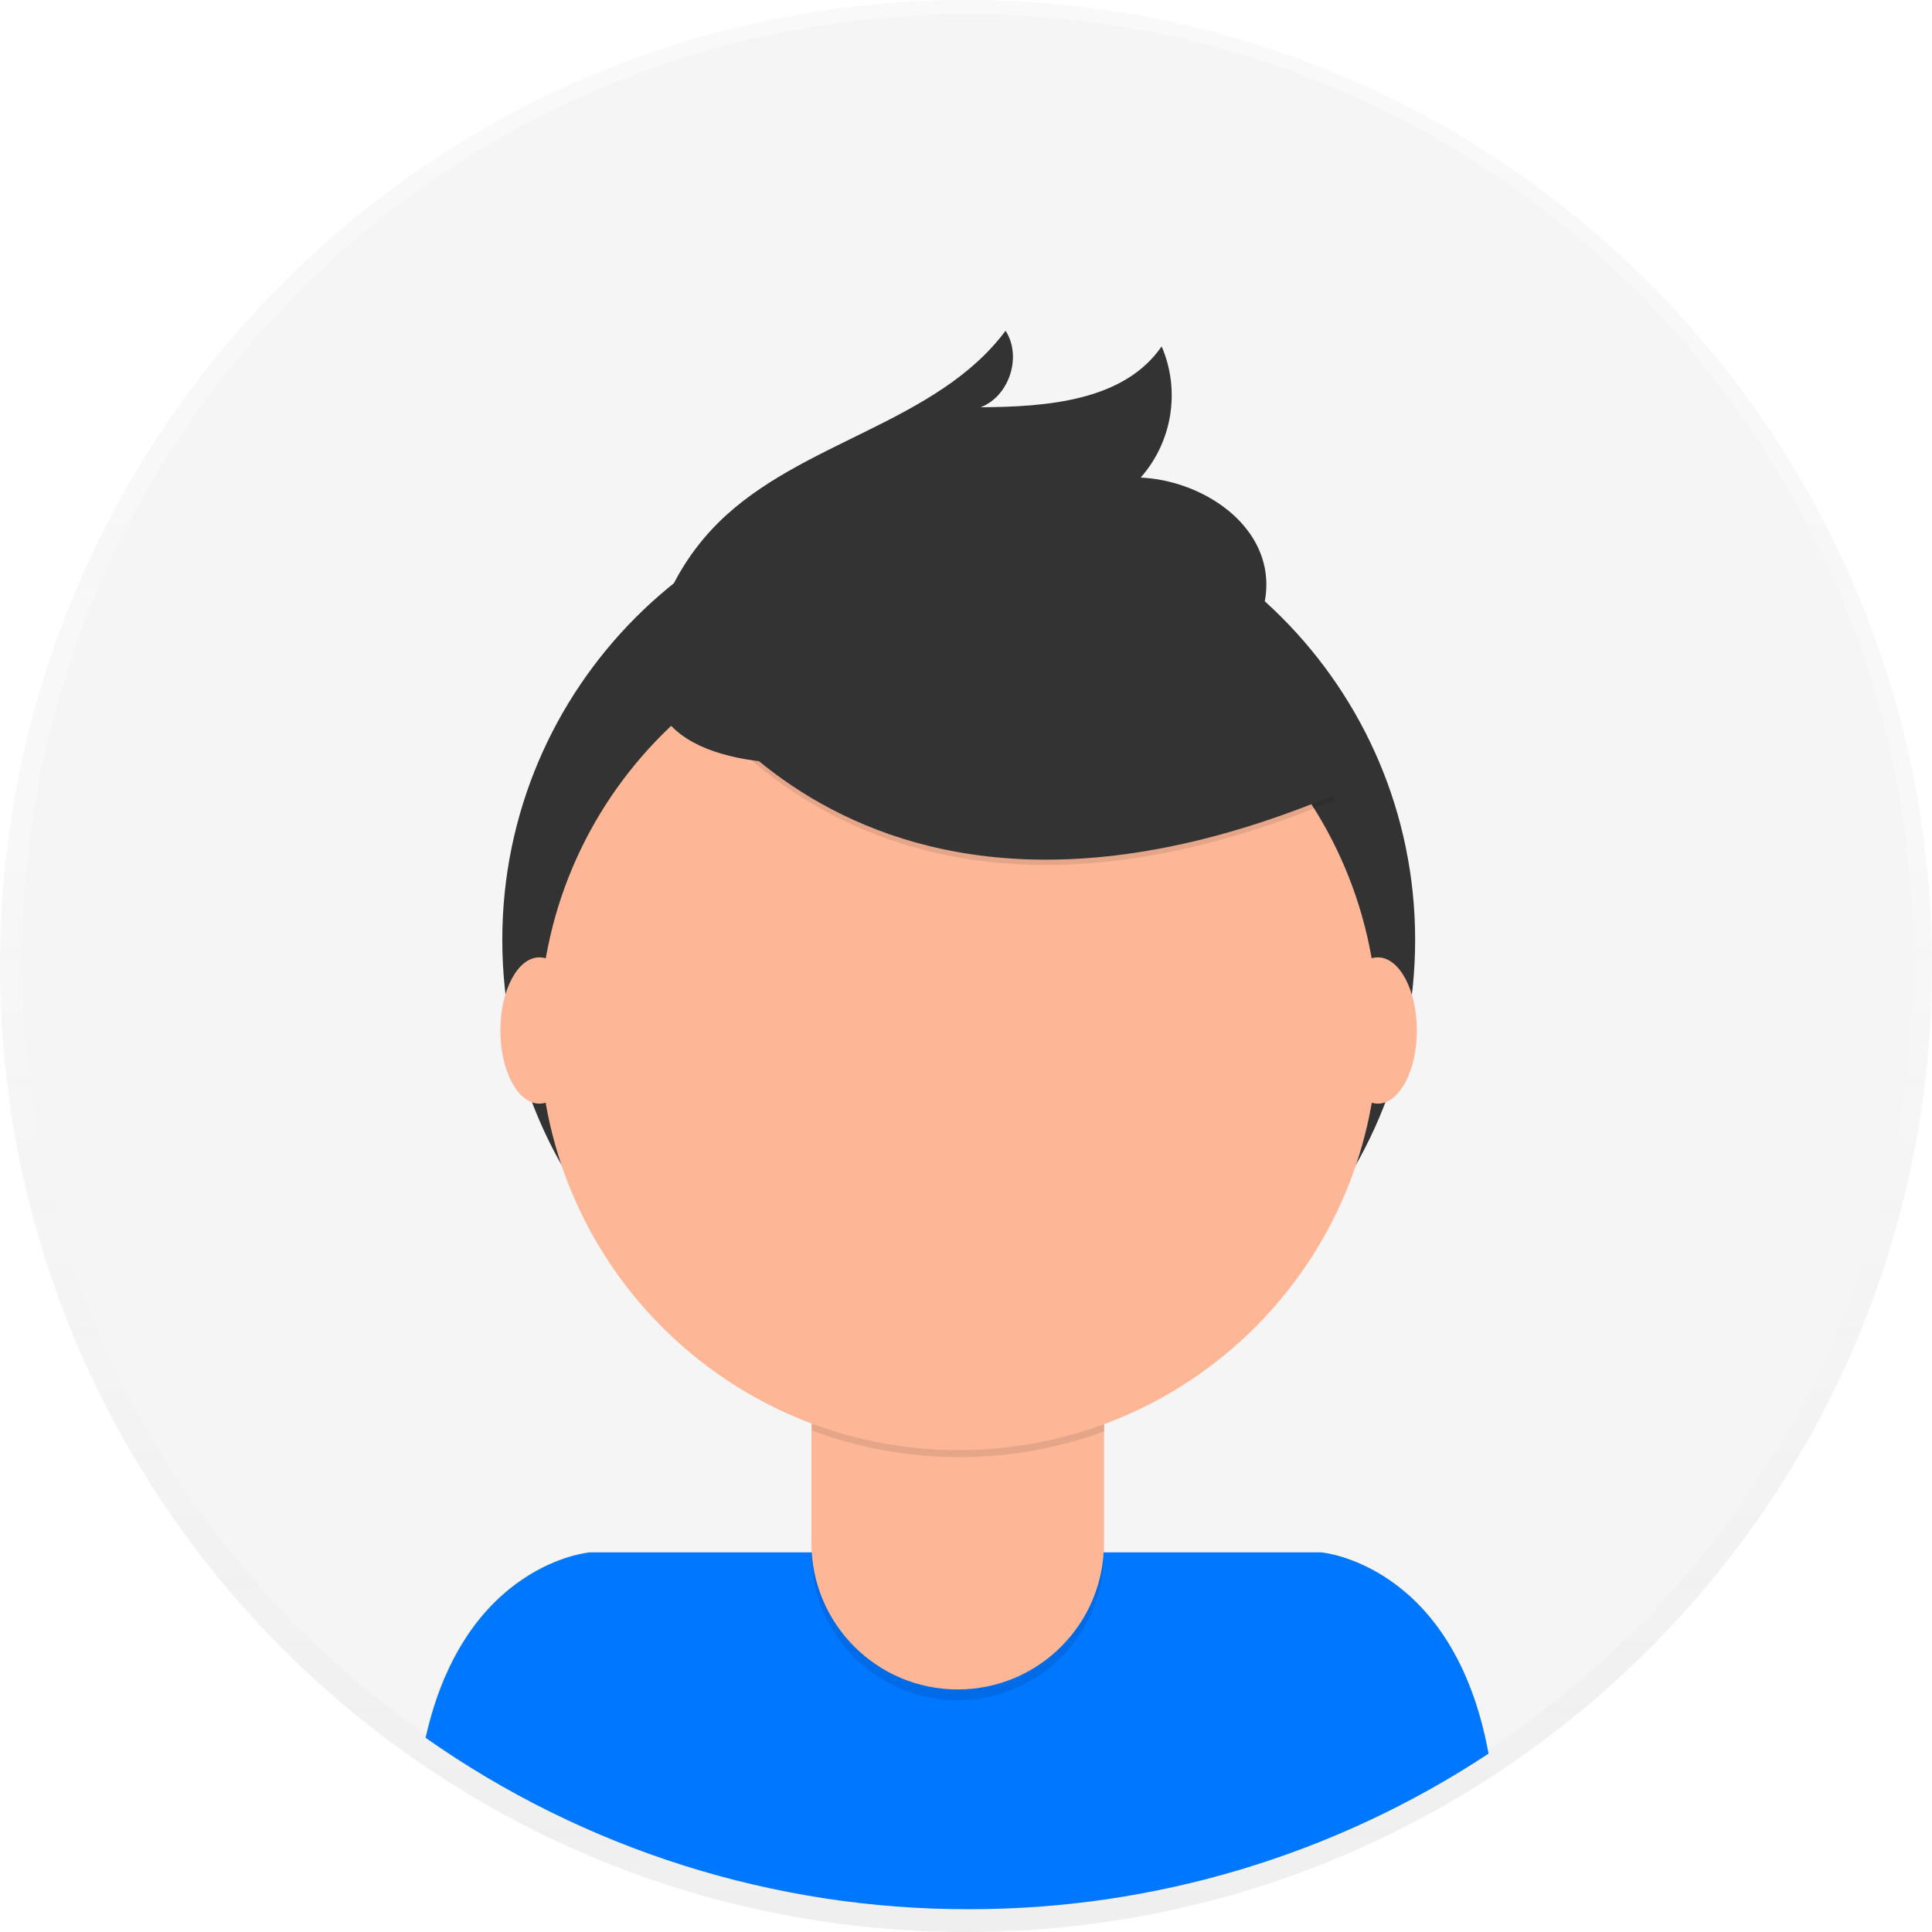
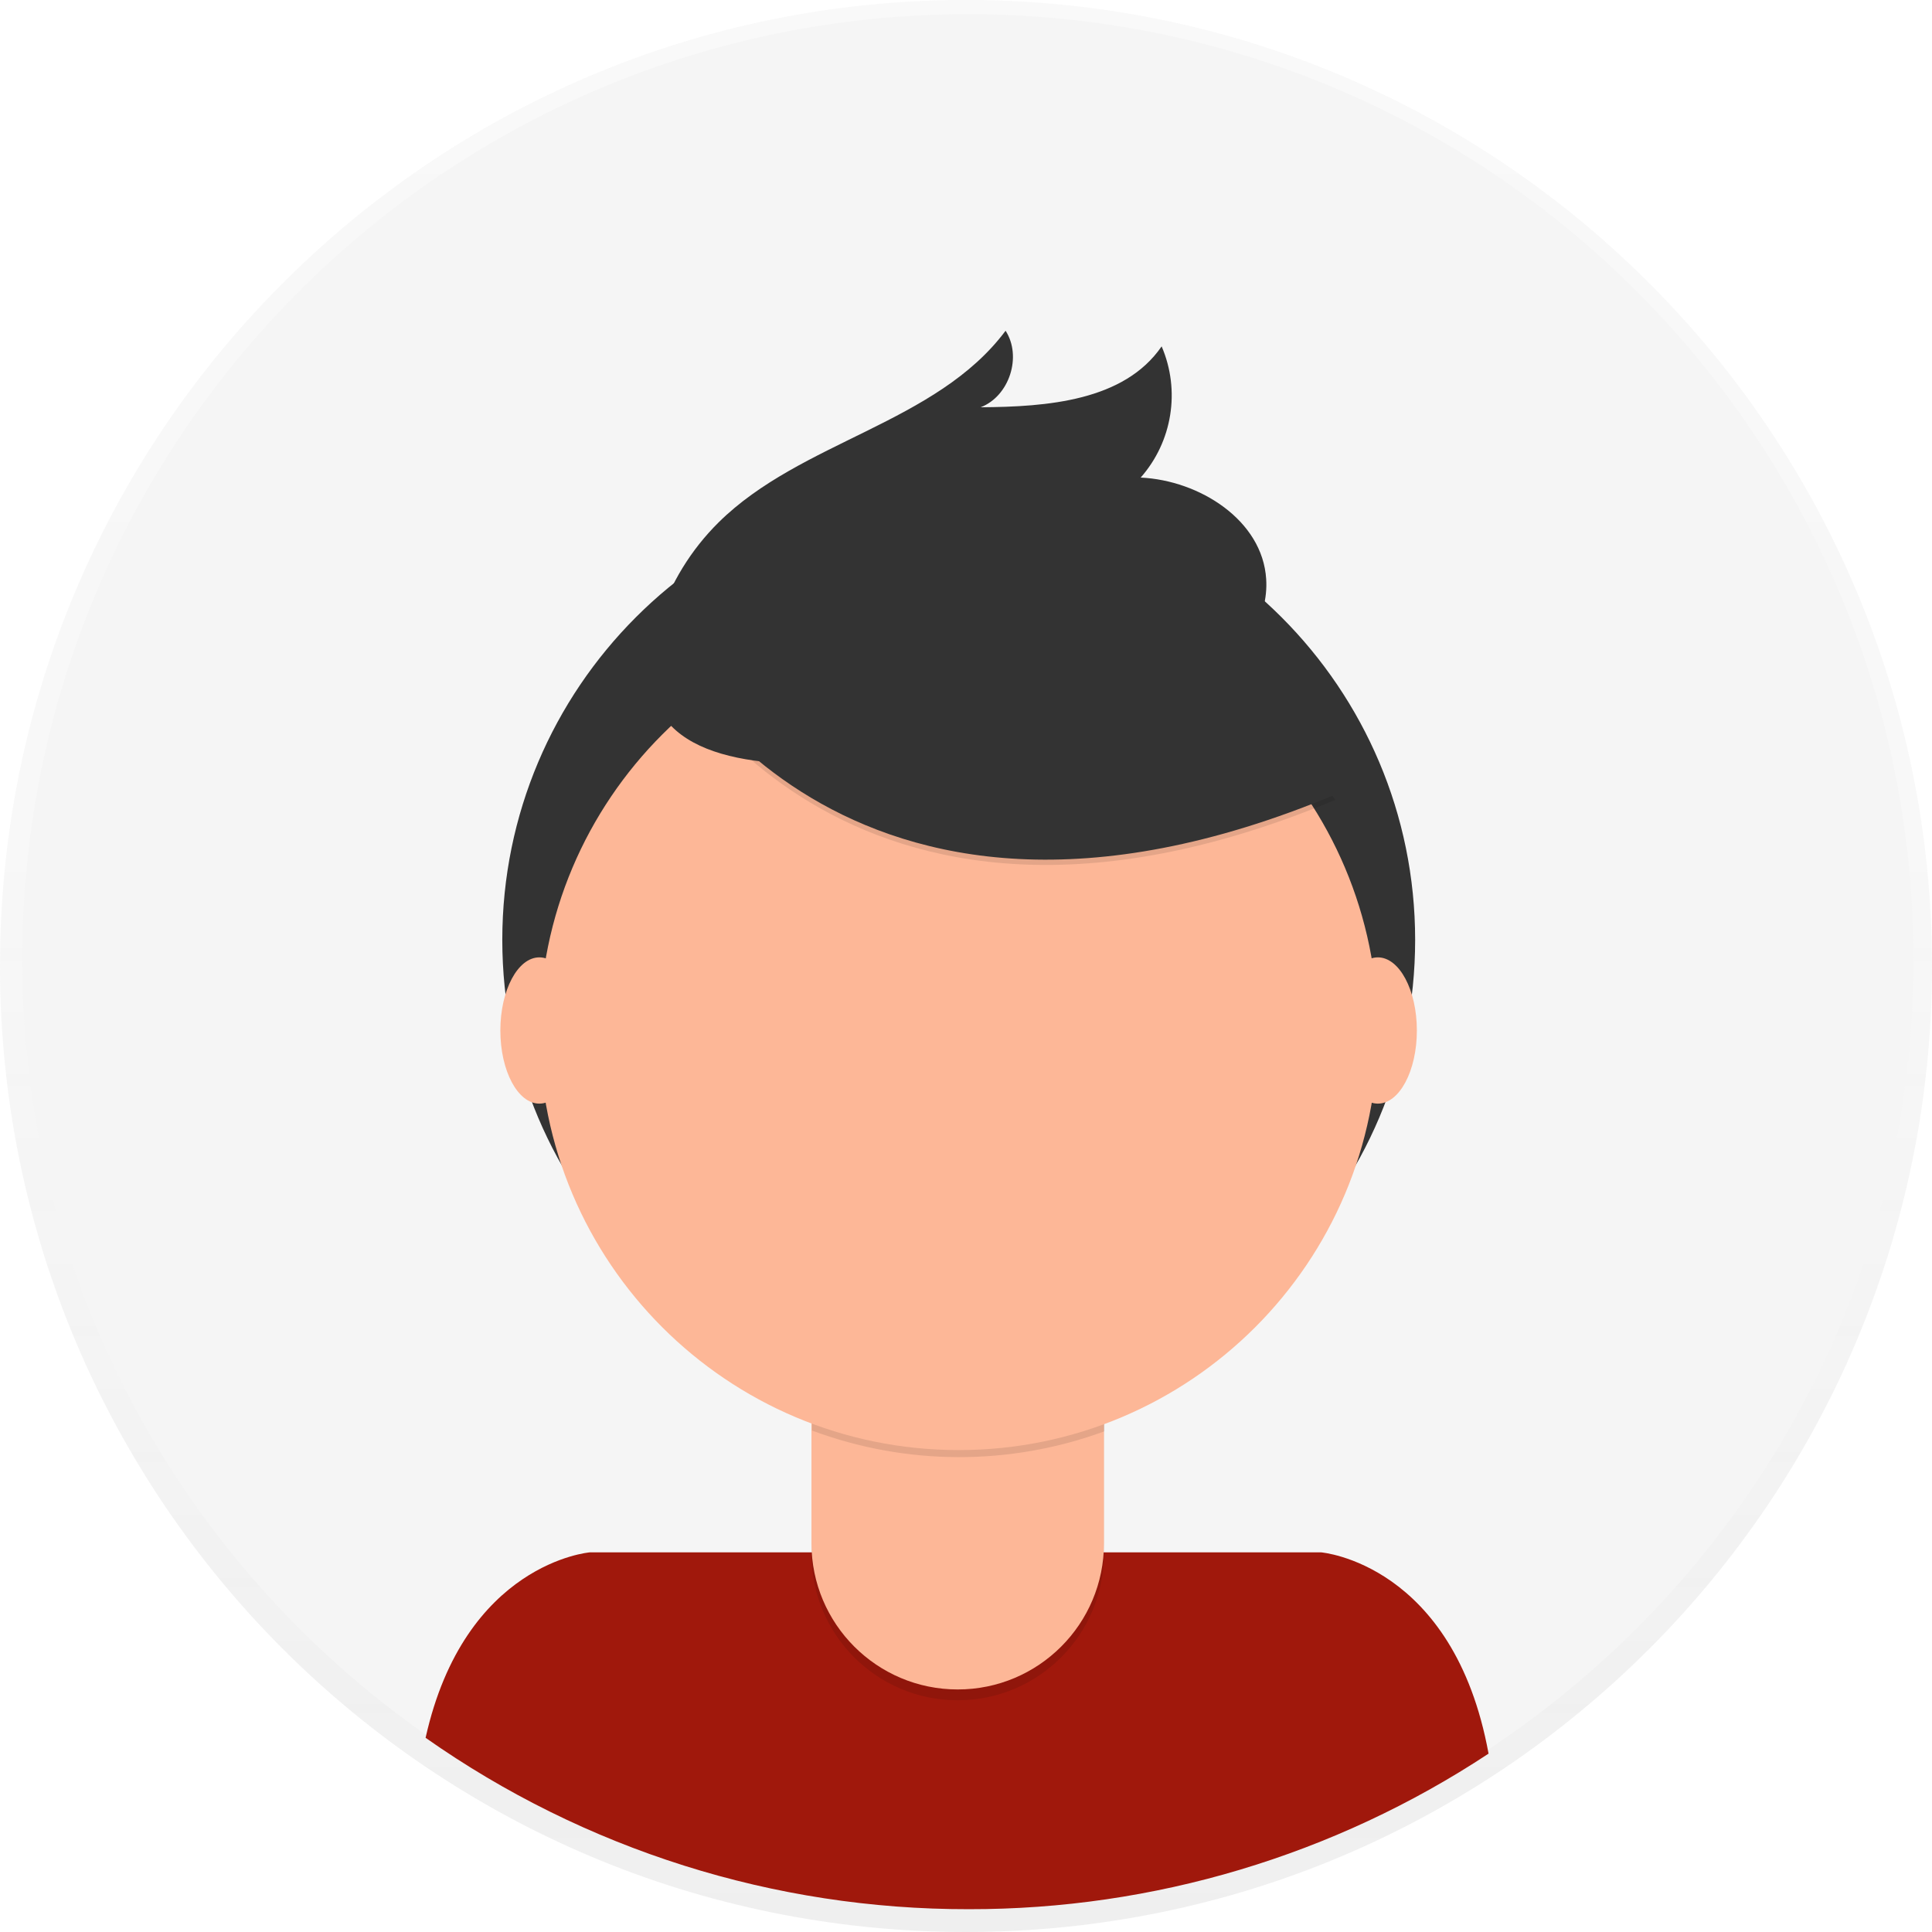
<svg xmlns="http://www.w3.org/2000/svg" id="457bf273-24a3-4fd8-a857-e9b918267d6a" data-name="Layer 1" width="698" height="698" viewBox="0 0 698 698">
  <defs>
    <linearGradient id="b247946c-c62f-4d08-994a-4c3d64e1e98f" x1="349" y1="698" x2="349" gradientUnits="userSpaceOnUse">
      <stop offset="0" stop-color="gray" stop-opacity="0.25" />
      <stop offset="0.54" stop-color="gray" stop-opacity="0.12" />
      <stop offset="1" stop-color="gray" stop-opacity="0.1" />
    </linearGradient>
  </defs>
  <g opacity="0.5">
    <circle cx="349" cy="349" r="349" fill="url(#b247946c-c62f-4d08-994a-4c3d64e1e98f)" />
  </g>
  <circle cx="349.68" cy="346.77" r="341.64" fill="#f5f5f5" />
-   <path d="M601,790.76a340,340,0,0,0,187.79-56.2c-12.59-68.8-60.5-72.72-60.5-72.72H464.09s-45.21,3.71-59.33,67A340.07,340.07,0,0,0,601,790.76Z" transform="translate(-251 -101)" fill="#0077ff" />
+   <path d="M601,790.76a340,340,0,0,0,187.79-56.2c-12.59-68.8-60.5-72.72-60.5-72.72H464.09s-45.21,3.71-59.33,67A340.07,340.07,0,0,0,601,790.76Z" transform="translate(-251 -101)" fill="#A0180C" />
  <circle cx="346.37" cy="339.57" r="164.9" fill="#333" />
  <path d="M293.15,476.92H398.81a0,0,0,0,1,0,0v84.53A52.83,52.83,0,0,1,346,614.28h0a52.83,52.83,0,0,1-52.83-52.83V476.92a0,0,0,0,1,0,0Z" opacity="0.1" />
  <path d="M296.5,473h99a3.35,3.35,0,0,1,3.35,3.35v81.18A52.83,52.83,0,0,1,346,610.37h0a52.83,52.83,0,0,1-52.83-52.83V476.35A3.35,3.35,0,0,1,296.5,473Z" fill="#fdb797" />
  <path d="M544.34,617.82a152.07,152.07,0,0,0,105.66.29v-13H544.34Z" transform="translate(-251 -101)" opacity="0.1" />
  <circle cx="346.37" cy="372.44" r="151.45" fill="#fdb797" />
  <path d="M489.49,335.68S553.32,465.24,733.37,390l-41.92-65.73-74.31-26.67Z" transform="translate(-251 -101)" opacity="0.1" />
  <path d="M489.49,333.78s63.83,129.56,243.88,54.3l-41.92-65.73-74.31-26.67Z" transform="translate(-251 -101)" fill="#333" />
  <path d="M488.93,325a87.49,87.49,0,0,1,21.69-35.27c29.79-29.45,78.63-35.66,103.68-69.24,6,9.32,1.36,23.65-9,27.65,24-.16,51.81-2.26,65.38-22a44.89,44.89,0,0,1-7.57,47.4c21.27,1,44,15.4,45.34,36.65.92,14.16-8,27.56-19.59,35.68s-25.71,11.85-39.56,14.9C608.86,369.7,462.54,407.07,488.93,325Z" transform="translate(-251 -101)" fill="#333" />
  <ellipse cx="194.86" cy="372.3" rx="14.09" ry="26.42" fill="#fdb797" />
  <ellipse cx="497.8" cy="372.3" rx="14.09" ry="26.42" fill="#fdb797" />
</svg>
